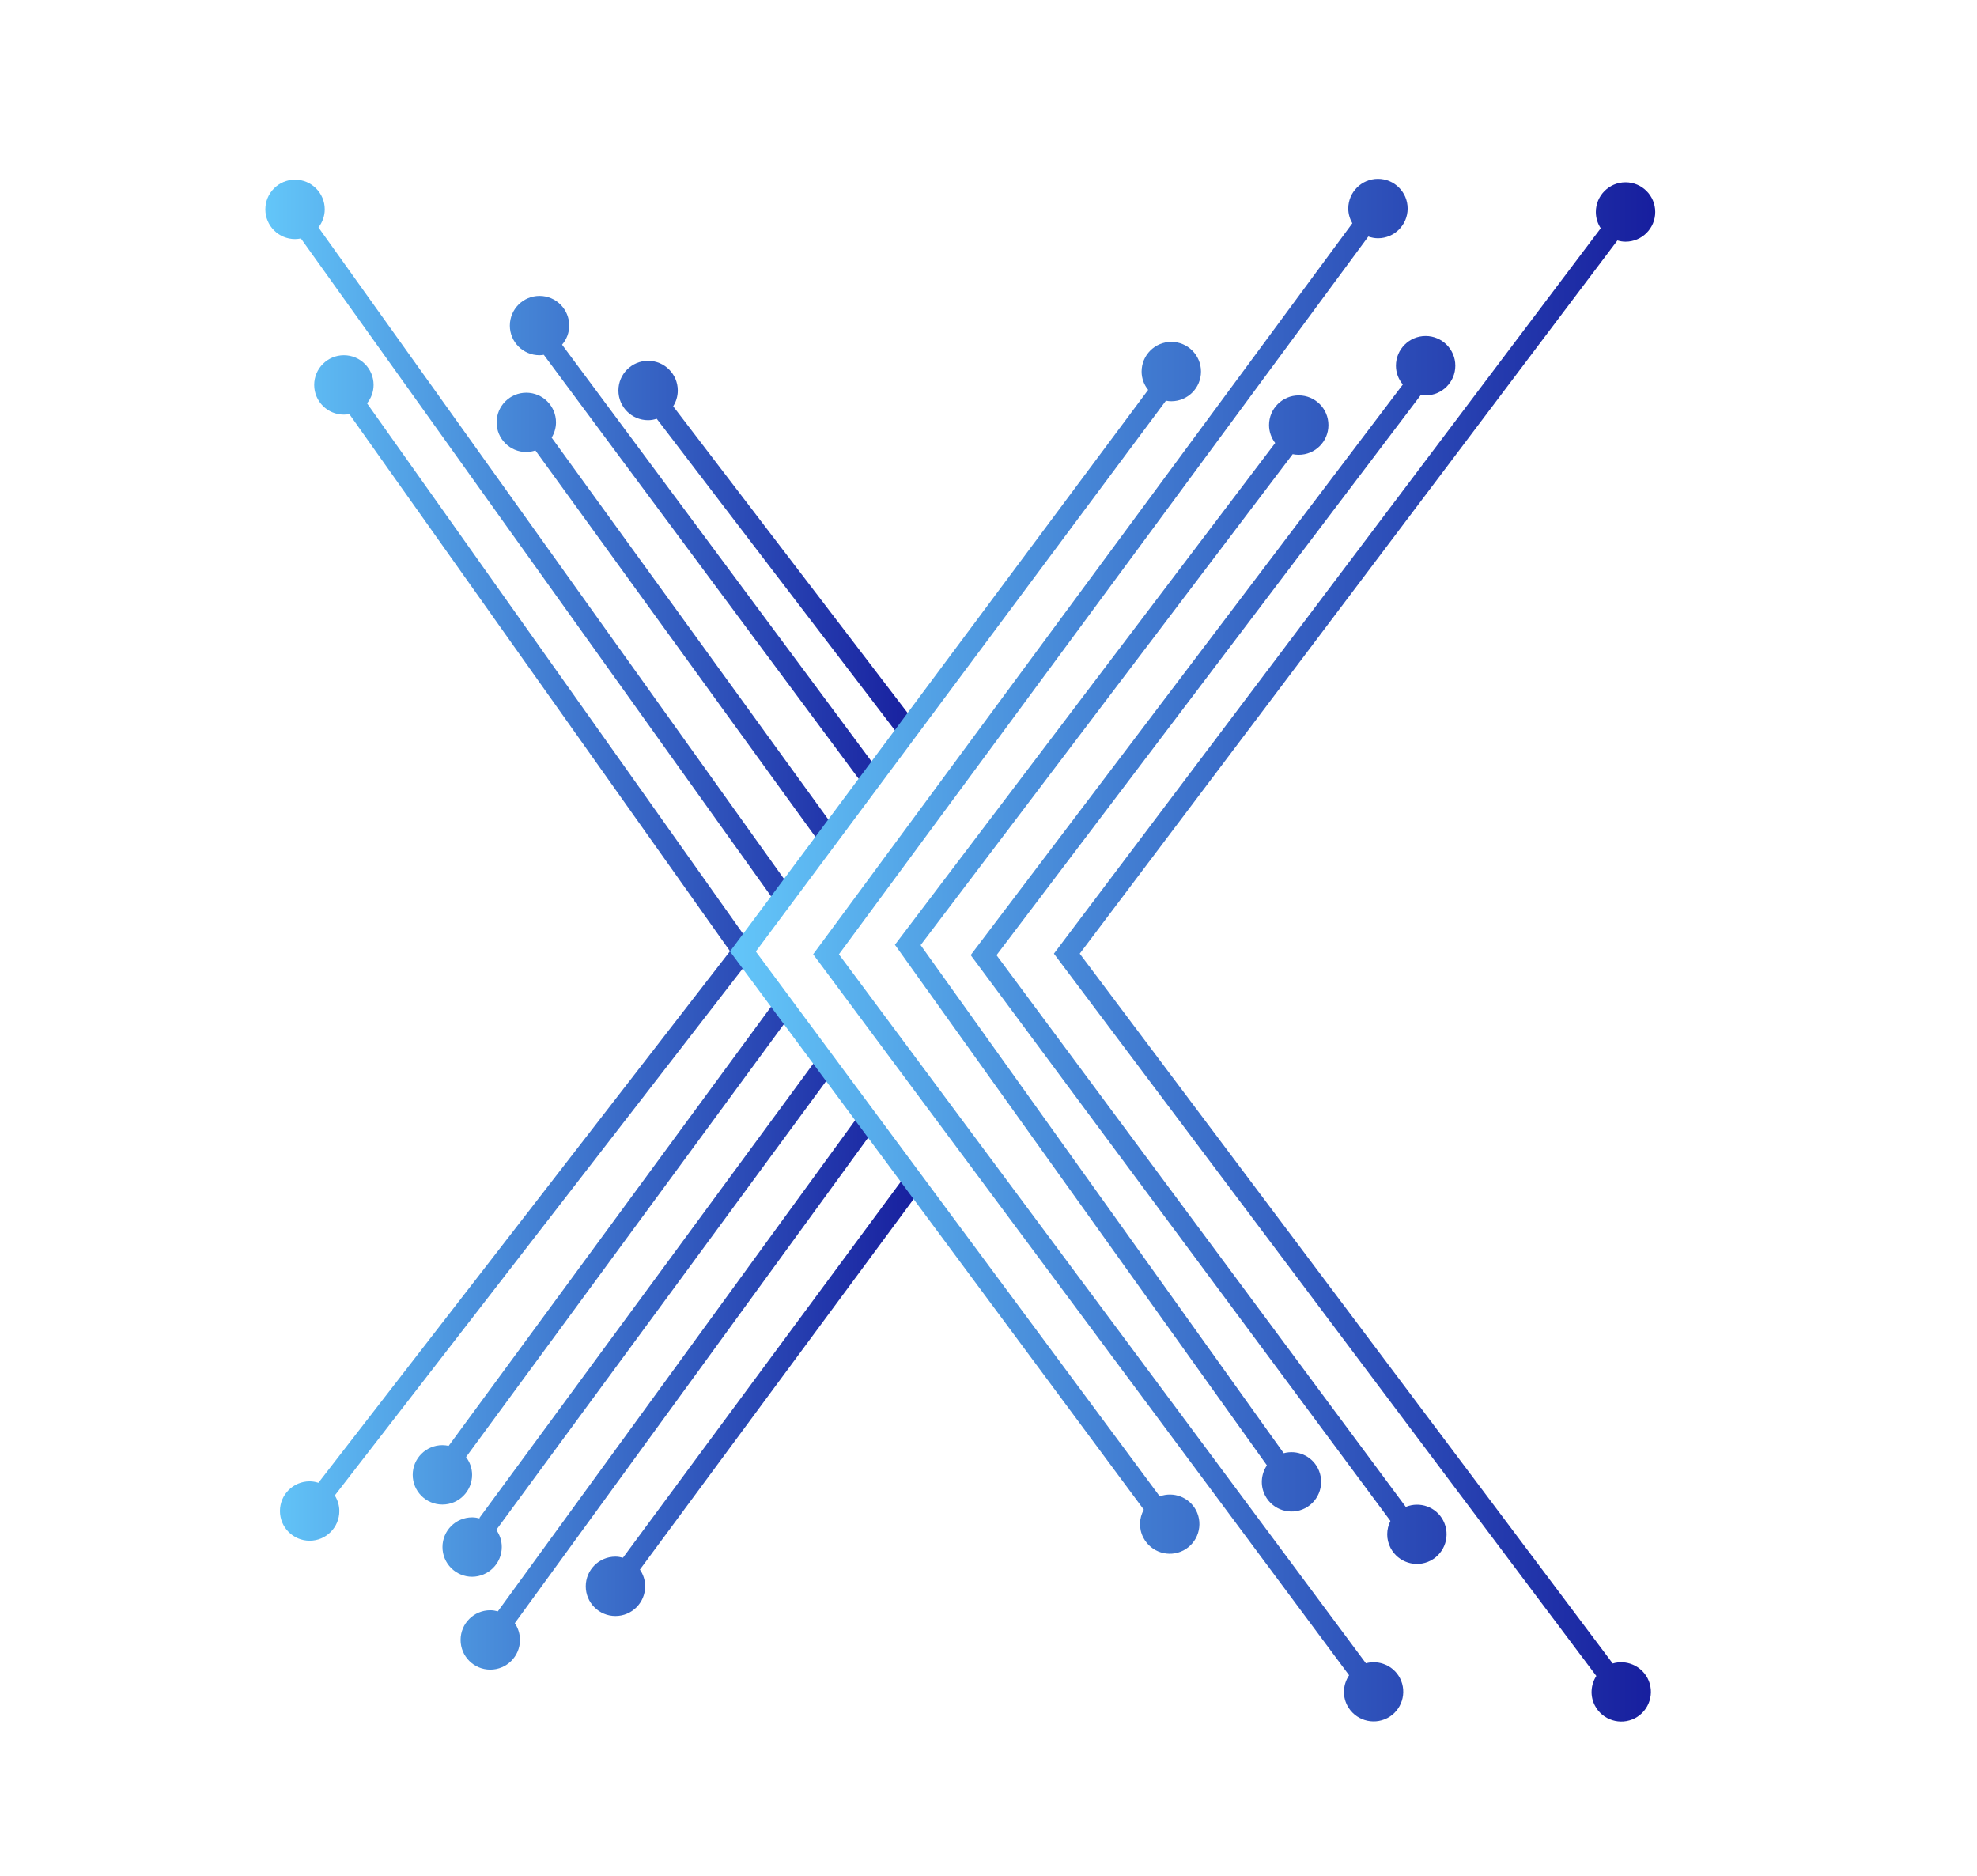
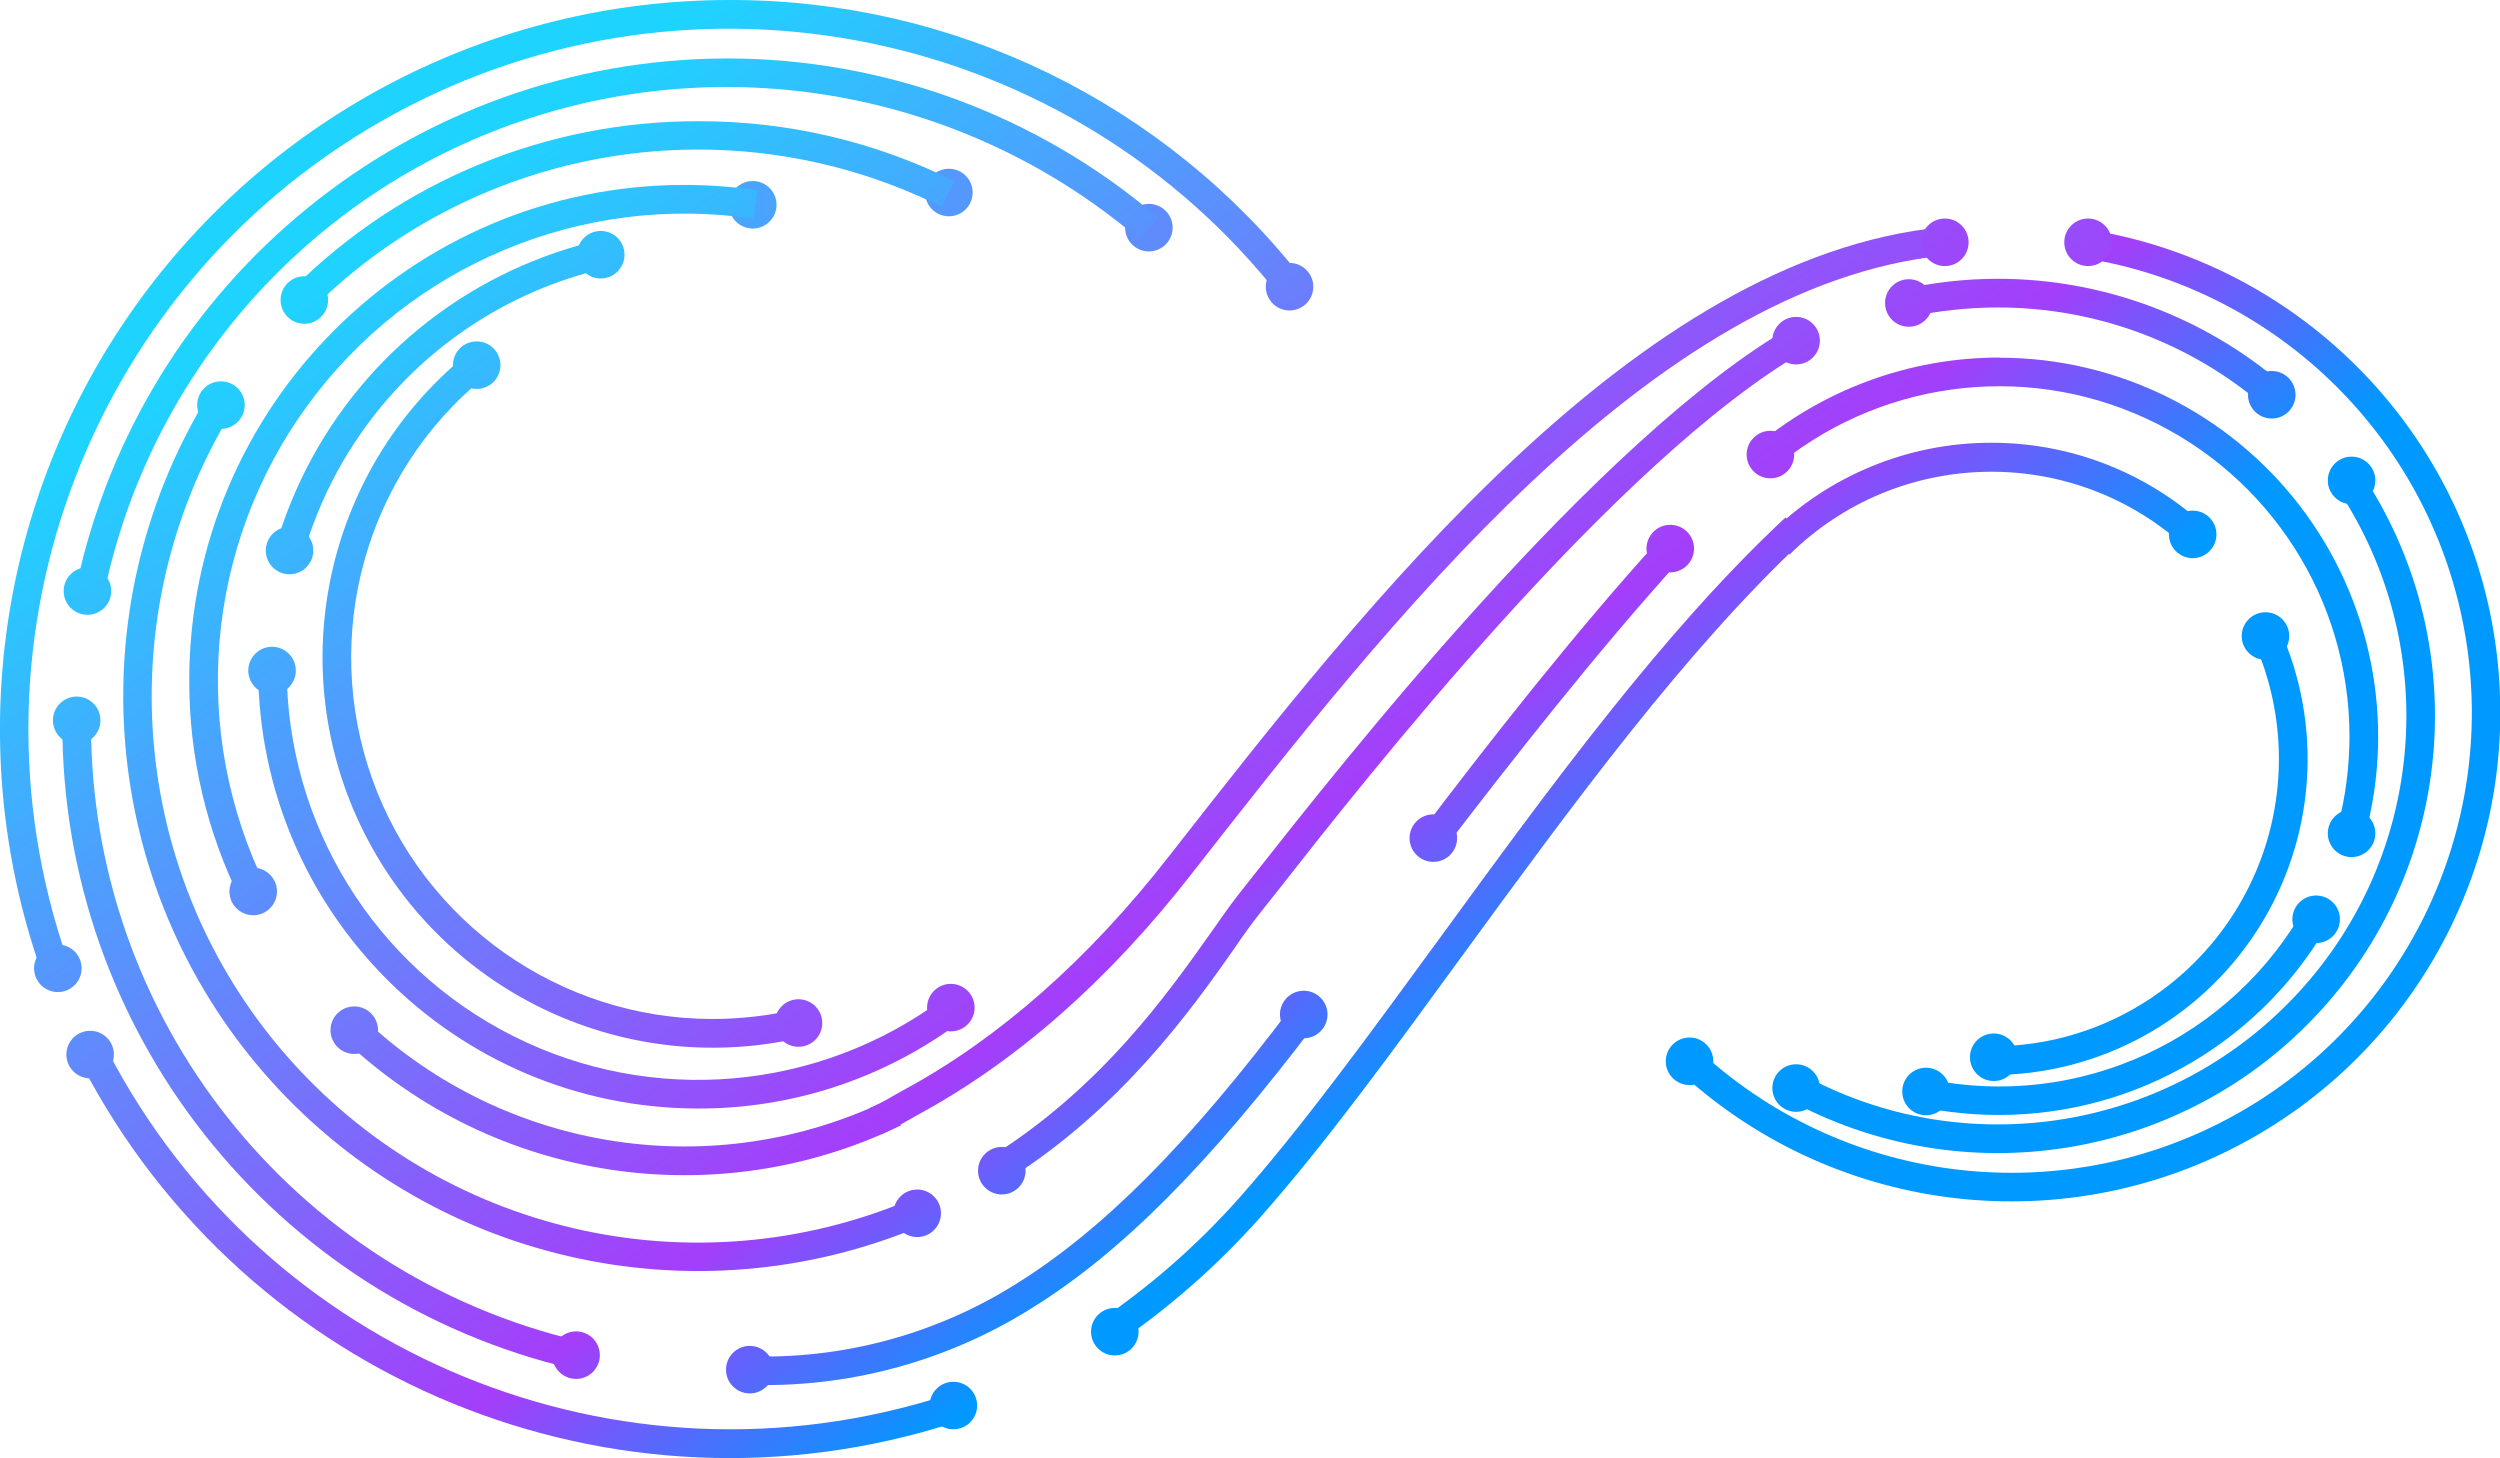
- <svg xmlns="http://www.w3.org/2000/svg" version="1.1" id="图层_1" x="0px" y="0px" viewBox="0 0 286.99 272.19" style="enable-background:new 0 0 286.99 272.19;" xml:space="preserve">
-   <style type="text/css">
- 	.st0{fill:#231815;}
- 	.st1{fill:url(#SVGID_1_);}
- 	.st2{fill:url(#SVGID_2_);}
- 	.st3{display:none;fill:#EFEFEF;stroke:#EFEFEF;stroke-miterlimit:10;}
- 	.st4{fill:url(#SVGID_3_);}
- 	.st5{fill:url(#SVGID_4_);}
- </style>
-   <g>
-     <path class="st0" d="M-713.9,250.73c-1.3-1.55-2.76-2.87-4.36-3.91c-1.58-1.03-3.15-1.87-4.66-2.49c-1.51-0.63-2.91-1.11-4.15-1.44   c-1.24-0.33-2.19-0.57-2.83-0.71c-2.72-0.71-5.42-1.5-8.03-2.33c-2.55-0.81-4.85-1.91-6.84-3.26c-1.96-1.33-3.54-3.01-4.69-5.01   c-1.15-1.98-1.73-4.55-1.73-7.64c0-2.53,0.46-4.88,1.38-6.99c0.91-2.1,2.19-3.91,3.8-5.38c1.61-1.47,3.54-2.63,5.72-3.44   c2.19-0.81,4.55-1.22,7.01-1.22c3.16,0,5.86,0.62,8.03,1.84c2.17,1.23,3.96,2.91,5.33,5.01c1.38,2.12,2.38,4.59,2.98,7.35   c0.61,2.79,0.91,5.76,0.91,8.82v0.5h4.27v-0.5c0-4.97-0.65-9.22-1.94-12.64c-1.29-3.42-2.99-6.23-5.07-8.34   c-2.07-2.11-4.39-3.65-6.88-4.58c-2.48-0.92-4.97-1.39-7.42-1.39c-2.95,0-5.8,0.47-8.49,1.39c-2.7,0.93-5.11,2.32-7.14,4.13   c-2.04,1.82-3.69,4.07-4.91,6.7c-1.22,2.63-1.84,5.65-1.84,8.98v0.34c0.07,3.85,0.9,7.07,2.47,9.57c1.55,2.48,3.47,4.49,5.7,5.98   c2.2,1.47,4.57,2.61,7.04,3.38c2.44,0.76,4.55,1.37,6.29,1.8c1.93,0.5,4.11,1.12,6.46,1.84c2.3,0.71,4.51,1.79,6.56,3.2   c2.04,1.41,3.77,3.28,5.14,5.56c1.36,2.27,2.05,5.24,2.05,8.84c0,2.81-0.57,5.39-1.69,7.67c-1.13,2.29-2.63,4.27-4.46,5.89   c-1.83,1.62-3.96,2.89-6.32,3.77c-2.36,0.88-4.81,1.33-7.28,1.33c-1.5,0-3.31-0.14-5.38-0.43c-2.03-0.28-4.02-0.97-5.92-2.06   c-1.89-1.08-3.61-2.72-5.12-4.86c-1.51-2.14-2.52-5.12-3.02-8.87l-0.06-0.43h-4.24l0.04,0.54c0.29,3.91,1.25,7.19,2.85,9.76   c1.59,2.56,3.55,4.62,5.81,6.14c2.25,1.52,4.76,2.6,7.46,3.23c2.68,0.62,5.26,0.94,7.68,0.94c3.02,0,6.02-0.56,8.89-1.67   c2.88-1.11,5.46-2.7,7.67-4.73c2.22-2.03,4.01-4.48,5.34-7.29c1.33-2.81,2.01-5.96,2.01-9.36c0-2.95-0.41-5.57-1.23-7.79   C-711.53,254.21-712.6,252.29-713.9,250.73z M-692.82,204.27h-4.05v22.87h-12.74v3.83h12.74v54.89h4.05v-54.89h14.81v-3.83h-14.81   V204.27z M-674.15,225.83h-0.5l-0.11,60.02h4.05v-56.19h20.36v-3.97l-0.53,0.03C-652.09,225.79-659.93,225.83-674.15,225.83z    M-596.65,233.63c-2.82-2.53-6.07-4.51-9.67-5.87c-3.59-1.36-7.38-2.05-11.26-2.05c-4.32,0-8.42,0.78-12.2,2.32   c-3.78,1.54-7.09,3.72-9.84,6.48c-2.75,2.76-4.94,6.05-6.52,9.8s-2.38,7.88-2.38,12.28c0,4.33,0.78,8.41,2.32,12.12   c1.54,3.71,3.7,6.97,6.42,9.69c2.72,2.72,5.99,4.9,9.74,6.48c3.75,1.58,7.92,2.38,12.39,2.38c2.92,0,5.84-0.37,8.67-1.1   c2.83-0.74,5.51-1.87,7.97-3.38c2.46-1.5,4.75-3.44,6.81-5.76c2.06-2.32,3.77-5.05,5.09-8.14l0.3-0.7h-4.46l-0.13,0.29   c-2.27,4.82-5.58,8.56-9.84,11.11c-4.26,2.55-9.09,3.85-14.35,3.85c-2.77,0-5.77-0.52-8.9-1.55c-3.13-1.03-6.04-2.65-8.67-4.81   c-2.62-2.16-4.84-4.95-6.58-8.29c-1.67-3.2-2.58-7.06-2.71-11.46H-587l0.14-2.16c-0.22-4.47-1.21-8.58-2.93-12.22   C-591.52,239.3-593.82,236.17-596.65,233.63z M-644.32,253.49c0.26-3.28,1.11-6.36,2.53-9.19c1.49-2.98,3.47-5.61,5.89-7.8   c2.41-2.2,5.26-3.92,8.46-5.13c3.2-1.21,6.67-1.82,10.3-1.82c3.26,0,6.49,0.65,9.57,1.92c3.09,1.28,5.87,3.04,8.25,5.24   c2.38,2.2,4.36,4.81,5.9,7.76c1.44,2.78,2.28,5.81,2.48,9.02H-644.32z M-564.43,228.27c-3.78,1.69-7.06,3.98-9.74,6.81   c-2.68,2.83-4.77,6.12-6.2,9.8c-1.43,3.67-2.16,7.58-2.16,11.62c0,3.97,0.71,7.84,2.1,11.5c1.4,3.67,3.45,6.97,6.09,9.8   c2.65,2.83,5.93,5.14,9.74,6.87c3.82,1.73,8.18,2.6,12.95,2.6c6.23,0,11.74-1.44,16.38-4.27c4.21-2.57,7.61-6.09,10.13-10.46v13.31   h4.05v-60.13h-30.56C-556.34,225.72-560.64,226.58-564.43,228.27z M-526.74,266.87c-1.28,3.26-3.11,6.16-5.45,8.6   s-5.16,4.41-8.39,5.82c-3.22,1.42-6.84,2.14-10.74,2.14c-4.55,0-8.58-0.81-11.98-2.4c-3.41-1.59-6.26-3.7-8.49-6.25   c-2.24-2.55-3.92-5.47-5.02-8.66c-1.1-3.2-1.66-6.44-1.66-9.64c0-3.98,0.7-7.67,2.08-10.97c1.38-3.3,3.32-6.15,5.77-8.49   c2.45-2.34,5.32-4.19,8.55-5.51c3.23-1.31,6.74-1.98,10.43-1.98h26.51C-524.93,251.08-525.47,263.64-526.74,266.87z    M-432.92,231.64c-1.86-1.85-4.15-3.32-6.81-4.36c-2.66-1.04-5.8-1.56-9.33-1.56c-3.32,0-6.51,0.64-9.5,1.89   c-3,1.26-5.57,3.06-7.63,5.34c-1.26,1.34-2.21,2.64-2.81,3.88c-0.36,0.75-0.67,1.43-0.93,2.03c-0.34-0.96-0.78-1.87-1.3-2.72   c-0.7-1.14-1.46-2.2-2.28-3.17c-2.07-2.37-4.63-4.19-7.59-5.42c-2.95-1.22-6.24-1.83-9.77-1.83h-22.93v60.13h4.05v-56.3h18.56   c3.18,0,6.14,0.59,8.78,1.75c2.63,1.16,4.78,2.81,6.39,4.9c1.41,1.9,2.44,4.08,3.08,6.47c0.64,2.42,0.96,5.89,0.96,10.33v32.84   h4.05v-32.84c0-2.24,0.05-4.19,0.16-5.79c0.11-1.6,0.32-3.05,0.64-4.32c0.32-1.26,0.76-2.44,1.32-3.48   c0.56-1.05,1.32-2.2,2.24-3.41c1.75-2.24,4-3.89,6.7-4.9c2.73-1.03,5.36-1.55,7.83-1.55c5.71,0,10.13,1.6,13.15,4.75   c2.1,2.1,3.6,4.78,4.44,7.94c0.86,3.21,1.29,6.83,1.29,10.76v32.84h4.05v-32.84c0-4.45-0.52-8.56-1.54-12.22   C-428.71,237.09-430.48,234.01-432.92,231.64z M-388.02,244.4l26.79-40.14h-5.01l-24.23,36.19l-24.02-36.19h-5.12l26.8,40.14   l-27.78,41.45h4.8l25.33-37.72l25.28,37.5l0.15,0.22h5.02L-388.02,244.4z" />
-     <linearGradient id="SVGID_1_" gradientUnits="userSpaceOnUse" x1="-655.488" y1="96.827" x2="-560.191" y2="96.827">
-       <stop offset="1.331947e-07" style="stop-color:#63C6F9" />
-       <stop offset="1" style="stop-color:#171E9E" />
+ <svg xmlns="http://www.w3.org/2000/svg" xmlns:xlink="http://www.w3.org/1999/xlink" id="streampark" viewBox="0 0 167.25 97.54">
+   <defs>
+     <style>.cls-1{fill:url(#linear-gradient);}.cls-2{fill:url(#linear-gradient-2);}.cls-3{fill:url(#linear-gradient-3);}.cls-4{fill:url(#streampark_2);}.cls-5{fill:url(#streampark_2-2);}.cls-6{fill:url(#streampark_2-3);}.cls-7{fill:url(#streampark_2-4);}.cls-8{fill:url(#streampark_2-5);}.cls-9{fill:url(#streampark_2-6);}.cls-10{fill:url(#streampark_2-7);}.cls-11{fill:url(#streampark_2-8);}.cls-12{fill:url(#streampark_2-9);}.cls-13{fill:url(#streampark_2-10);}.cls-14{fill:url(#streampark_2-11);}.cls-15{fill:url(#streampark_2-12);}.cls-16{fill:url(#streampark_2-13);}.cls-17{fill:url(#streampark_2-14);}.cls-18{fill:url(#streampark_2-15);}.cls-19{fill:url(#streampark_2-16);}.cls-20{fill:url(#streampark_2-17);}.cls-21{fill:url(#streampark_2-18);}.cls-22{fill:url(#streampark_2-19);}.cls-23{fill:url(#streampark_2-20);}.cls-24{fill:url(#streampark_2-21);}.cls-25{fill:url(#streampark_2-22);}.cls-26{fill:url(#streampark_2-23);}.cls-27{fill:url(#streampark_2-24);}.cls-28{fill:url(#streampark_2-25);}.cls-29{fill:url(#streampark_2-26);}.cls-30{fill:url(#streampark_2-27);}.cls-31{fill:url(#streampark_2-28);}.cls-32{fill:url(#streampark_2-29);}.cls-33{fill:url(#streampark_2-30);}.cls-34{fill:url(#streampark_2-31);}.cls-35{fill:url(#streampark_2-32);}.cls-36{fill:url(#streampark_2-33);}.cls-37{fill:url(#streampark_2-34);}.cls-38{fill:url(#streampark_2-35);}.cls-39{fill:url(#streampark_2-36);}.cls-40{fill:url(#streampark_2-37);}.cls-41{fill:url(#streampark_2-38);}.cls-42{fill:url(#streampark_2-39);}.cls-43{fill:url(#streampark_2-40);}.cls-44{fill:url(#streampark_2-41);}.cls-45{fill:url(#streampark_2-42);}.cls-46{fill:url(#streampark_2-43);}.cls-47{fill:url(#streampark_2-44);}.cls-48{fill:url(#streampark_2-45);}.cls-49{fill:url(#streampark_2-46);}.cls-50{fill:url(#streampark_2-47);}.cls-51{fill:url(#streampark_2-48);}.cls-52{fill:url(#streampark_2-49);}.cls-53{fill:url(#streampark_2-50);}.cls-54{fill:url(#streampark_2-51);}.cls-55{fill:url(#streampark_2-52);}.cls-56{fill:url(#streampark_2-53);}.cls-57{fill:url(#streampark_2-54);}.cls-58{fill:url(#streampark_2-55);}.cls-59{fill:url(#streampark_2-56);}.cls-60{fill:url(#streampark_2-57);}.cls-61{fill:url(#streampark_2-58);}.cls-62{fill:url(#streampark_2-59);}.cls-63{fill:url(#streampark_2-60);}.cls-64{fill:url(#streampark_2-61);}.cls-65{fill:url(#streampark_2-62);}</style>
+     <linearGradient id="linear-gradient" x1="-1.31" y1="83.85" x2="162.45" y2="83.85" gradientTransform="matrix(1, 0, 0, -1, 0, 97.54)" gradientUnits="userSpaceOnUse">
+       <stop offset="0" stop-color="#1fd3ff" />
+       <stop offset="1" stop-color="#a43efa" />
    </linearGradient>
-     <path class="st1" d="M-584.3,100.76l-56.43-79.6c0.59-0.74,0.95-1.65,0.95-2.67c0-2.38-1.93-4.31-4.31-4.31s-4.31,1.93-4.31,4.31   s1.93,4.31,4.31,4.31c0.27,0,0.53-0.03,0.79-0.08l55.26,77.96l-59.75,77.16c-0.41-0.13-0.83-0.21-1.27-0.21   c-2.38,0-4.31,1.93-4.31,4.31s1.93,4.31,4.31,4.31s4.31-1.93,4.31-4.31c0-0.83-0.25-1.6-0.66-2.26L-584.3,100.76z M-566.79,126.1   l-2.43-1.77l-52.52,72.17c-0.35-0.09-0.71-0.16-1.1-0.16c-2.38,0-4.31,1.93-4.31,4.31s1.93,4.31,4.31,4.31s4.31-1.93,4.31-4.31   c0-0.9-0.28-1.74-0.75-2.43L-566.79,126.1z M-560.19,135.02l-2.41-1.78l-40.98,55.48c-0.35-0.09-0.71-0.16-1.09-0.16   c-2.38,0-4.31,1.93-4.31,4.31c0,2.38,1.93,4.31,4.31,4.31c2.38,0,4.31-1.93,4.31-4.31c0-0.9-0.28-1.74-0.76-2.43L-560.19,135.02z    M-599.93,23.6c0.44,0,0.85-0.08,1.25-0.21l35.25,46.1l2.38-1.82l-35.25-46.09c0.42-0.66,0.67-1.44,0.67-2.29   c0-2.38-1.93-4.31-4.31-4.31s-4.31,1.93-4.31,4.31S-602.31,23.6-599.93,23.6z M-615.7,14.18c0.21,0,0.42-0.03,0.63-0.06   l46.37,62.43l2.41-1.79l-46.13-62.11c0.64-0.75,1.04-1.71,1.04-2.77c0-2.38-1.93-4.31-4.31-4.31s-4.31,1.93-4.31,4.31   S-618.08,14.18-615.7,14.18z M-617.62,28.23c0.46,0,0.9-0.09,1.32-0.23l40.98,56.55l2.43-1.76l-41.06-56.66   c0.39-0.65,0.63-1.4,0.63-2.21c0-2.38-1.93-4.31-4.31-4.31s-4.31,1.93-4.31,4.31C-621.92,26.3-619.99,28.23-617.62,28.23z    M-650.33-2.78l68.89,96.38l2.44-1.74l-68.78-96.24c0.56-0.73,0.91-1.63,0.91-2.62c0-2.38-1.93-4.31-4.31-4.31   s-4.31,1.93-4.31,4.31c0,2.38,1.93,4.31,4.31,4.31C-650.89-2.69-650.61-2.72-650.33-2.78z M-625.48,176.69   c0-0.97-0.33-1.86-0.88-2.58l47.34-64.49l-2.42-1.78l-47.45,64.63c-0.29-0.06-0.6-0.1-0.91-0.1c-2.38,0-4.31,1.93-4.31,4.31   s1.93,4.31,4.31,4.31S-625.48,179.07-625.48,176.69z M-621.18,187.15c0-0.93-0.3-1.78-0.8-2.48l49.09-66.78l-2.42-1.78   l-49.13,66.84l0.1,0.07c-0.37-0.1-0.75-0.17-1.14-0.17c-2.38,0-4.31,1.93-4.31,4.31s1.93,4.31,4.31,4.31   C-623.11,191.46-621.18,189.53-621.18,187.15z" />
-     <linearGradient id="SVGID_2_" gradientUnits="userSpaceOnUse" x1="-588.038" y1="100.543" x2="-453.742" y2="100.543">
-       <stop offset="1.331947e-07" style="stop-color:#63C6F9" />
-       <stop offset="1" style="stop-color:#171E9E" />
+     <linearGradient id="linear-gradient-2" x1="-1.31" y1="82.32" x2="162.45" y2="82.32" xlink:href="#linear-gradient" />
+     <linearGradient id="linear-gradient-3" x1="-1.31" y1="84.67" x2="162.45" y2="84.67" xlink:href="#linear-gradient" />
+     <linearGradient id="streampark_2" x1="57.15" y1="104.46" x2="107.62" y2="33.43" gradientTransform="matrix(1, 0, 0, -1, 0, 97.54)" gradientUnits="userSpaceOnUse">
+       <stop offset="0" stop-color="#1fd3ff" />
+       <stop offset="0.78" stop-color="#a43efa" />
+       <stop offset="1" stop-color="#09f" />
    </linearGradient>
-     <path class="st2" d="M-525.67,179.8l-58.63-79.08l59.53-79.95c0.26,0.05,0.52,0.08,0.78,0.08c2.38,0,4.31-1.93,4.31-4.31   s-1.93-4.31-4.31-4.31s-4.31,1.93-4.31,4.31c0,1.01,0.36,1.93,0.95,2.66l-60.7,81.51l60.07,81.02c-0.68,1.22-0.76,2.75-0.06,4.08   c1.1,2.11,3.7,2.93,5.81,1.84c2.11-1.1,2.93-3.7,1.84-5.81C-521.39,179.91-523.67,179.08-525.67,179.8z M-495.74,204.03   l-76.5-102.9l76.85-104.19c0.44,0.15,0.91,0.25,1.4,0.25c2.38,0,4.31-1.93,4.31-4.31s-1.93-4.31-4.31-4.31   c-2.38,0-4.31,1.93-4.31,4.31c0,0.78,0.23,1.51,0.59,2.14l-77.61,105.21l-0.66,0.89l77.8,104.65c-0.85,1.27-1.02,2.93-0.27,4.38   c1.1,2.11,3.7,2.93,5.81,1.84s2.93-3.7,1.84-5.81C-491.74,204.37-493.82,203.52-495.74,204.03z M-510.37,179.68   c1.1,2.11,3.7,2.93,5.81,1.84c2.11-1.1,2.93-3.7,1.84-5.81c-0.95-1.83-3.03-2.69-4.95-2.17l-52.71-73.75l54.01-71.26   c0.28,0.06,0.58,0.09,0.88,0.09c2.38,0,4.31-1.93,4.31-4.31c0-2.38-1.93-4.31-4.31-4.31s-4.31,1.93-4.31,4.31   c0,0.98,0.34,1.87,0.89,2.6l-55.2,72.83l54,75.56C-510.95,176.56-511.12,178.23-510.37,179.68z M-489.95,181.33l-59.4-80.08   l61.6-81.32c0.23,0.04,0.45,0.07,0.69,0.07c2.38,0,4.31-1.93,4.31-4.31c0-2.38-1.93-4.31-4.31-4.31s-4.31,1.93-4.31,4.31   c0,1.04,0.38,1.98,1,2.73l-62.05,81.92l-0.68,0.9l60.93,82.13c-0.6,1.19-0.65,2.64,0.02,3.92c1.1,2.11,3.7,2.93,5.81,1.84   c2.11-1.1,2.93-3.7,1.84-5.81C-485.54,181.33-487.91,180.51-489.95,181.33z M-459.91,204.06l-77.37-103.03l78.05-103.52   c0.38,0.11,0.77,0.18,1.18,0.18c2.38,0,4.31-1.93,4.31-4.31s-1.93-4.31-4.31-4.31c-2.38,0-4.31,1.93-4.31,4.31   c0,0.87,0.26,1.68,0.71,2.36l-79.38,105.29l78.74,104.84c-0.8,1.25-0.95,2.88-0.21,4.3c1.1,2.11,3.7,2.93,5.81,1.84   c2.11-1.1,2.93-3.7,1.84-5.81C-455.83,204.34-457.97,203.49-459.91,204.06z" />
-   </g>
-   <g>
-     <path class="st3" d="M297.48,145.34c-1.71-2.05-3.65-3.79-5.75-5.16c-2.09-1.36-4.15-2.46-6.14-3.29c-2-0.83-3.84-1.46-5.47-1.9   c-1.64-0.43-2.9-0.75-3.74-0.93c-3.59-0.94-7.16-1.98-10.61-3.08c-3.37-1.07-6.41-2.52-9.03-4.3c-2.58-1.75-4.67-3.98-6.2-6.61   c-1.51-2.61-2.28-6.01-2.28-10.09c0-3.34,0.61-6.45,1.82-9.23c1.2-2.78,2.89-5.17,5.01-7.11c2.13-1.94,4.67-3.47,7.55-4.54   c2.89-1.07,6-1.61,9.26-1.61c4.17,0,7.74,0.82,10.6,2.43c2.87,1.62,5.23,3.85,7.03,6.61c1.82,2.79,3.14,6.06,3.93,9.7   c0.8,3.69,1.21,7.6,1.21,11.65v0.66h5.63v-0.66c0-6.56-0.86-12.18-2.56-16.69c-1.7-4.52-3.95-8.23-6.69-11.01   c-2.74-2.78-5.79-4.82-9.08-6.05c-3.27-1.22-6.57-1.84-9.79-1.84c-3.89,0-7.66,0.62-11.21,1.83c-3.57,1.22-6.74,3.06-9.43,5.45   c-2.69,2.4-4.87,5.37-6.48,8.84c-1.62,3.47-2.43,7.46-2.43,11.85v0.44c0.1,5.08,1.19,9.33,3.26,12.63   c2.05,3.27,4.58,5.93,7.52,7.89c2.91,1.94,6.04,3.44,9.3,4.47c3.22,1.01,6.01,1.81,8.3,2.38c2.55,0.66,5.42,1.48,8.52,2.43   c3.04,0.94,5.95,2.36,8.66,4.23c2.69,1.86,4.97,4.33,6.78,7.34c1.8,3,2.71,6.92,2.71,11.66c0,3.71-0.75,7.12-2.23,10.13   c-1.49,3.02-3.47,5.64-5.88,7.77c-2.42,2.14-5.23,3.82-8.35,4.98c-3.12,1.17-6.36,1.76-9.62,1.76c-1.98,0-4.37-0.19-7.1-0.57   c-2.68-0.37-5.31-1.28-7.81-2.72c-2.49-1.43-4.77-3.59-6.76-6.42c-1.99-2.82-3.33-6.76-3.98-11.71l-0.08-0.57h-5.6l0.05,0.71   c0.39,5.16,1.65,9.5,3.76,12.88c2.1,3.37,4.68,6.1,7.67,8.1c2.98,2,6.29,3.44,9.85,4.26c3.54,0.82,6.95,1.24,10.14,1.24   c3.99,0,7.94-0.74,11.74-2.2c3.8-1.46,7.21-3.56,10.13-6.24c2.92-2.68,5.3-5.92,7.05-9.62c1.76-3.71,2.65-7.87,2.65-12.36   c0-3.89-0.55-7.35-1.62-10.29C300.62,149.93,299.2,147.4,297.48,145.34z M325.31,84.01h-5.34v30.19h-16.82v5.06h16.82v72.45h5.34   v-72.45h19.55v-5.06h-19.55V84.01z M349.95,112.47h-0.66l-0.15,79.23h5.35v-74.17h26.88v-5.24l-0.7,0.04   C379.07,112.42,368.73,112.47,349.95,112.47z M452.25,122.78c-3.72-3.34-8.02-5.95-12.76-7.75c-4.75-1.79-9.75-2.7-14.87-2.7   c-5.7,0-11.12,1.03-16.11,3.07c-4.98,2.04-9.35,4.91-12.99,8.55c-3.63,3.64-6.53,7.99-8.61,12.93c-2.08,4.94-3.14,10.4-3.14,16.21   c0,5.72,1.03,11.1,3.07,15.99c2.04,4.9,4.89,9.2,8.48,12.79c3.59,3.59,7.91,6.47,12.85,8.55c4.95,2.09,10.45,3.14,16.35,3.14   c3.86,0,7.71-0.49,11.44-1.46c3.73-0.97,7.27-2.47,10.52-4.46c3.25-1.99,6.27-4.54,8.98-7.6c2.72-3.06,4.98-6.67,6.72-10.74   l0.39-0.92h-5.88l-0.18,0.38c-3,6.37-7.37,11.3-12.99,14.67c-5.63,3.37-12,5.08-18.95,5.08c-3.66,0-7.61-0.69-11.74-2.05   c-4.13-1.36-7.98-3.49-11.45-6.35c-3.46-2.85-6.39-6.53-8.69-10.94c-2.21-4.23-3.41-9.32-3.58-15.13h75.84l0.19-2.85   c-0.29-5.9-1.59-11.33-3.86-16.13C459.03,130.25,455.98,126.12,452.25,122.78z M389.32,148.98c0.35-4.32,1.47-8.4,3.34-12.12   c1.97-3.94,4.59-7.4,7.78-10.3c3.19-2.9,6.94-5.18,11.17-6.77c4.23-1.59,8.8-2.4,13.6-2.4c4.31,0,8.56,0.85,12.64,2.54   c4.08,1.68,7.75,4.01,10.9,6.92c3.14,2.9,5.76,6.35,7.78,10.24c1.91,3.67,3.01,7.67,3.27,11.9H389.32z M494.79,115.69   c-4.99,2.23-9.32,5.25-12.86,8.99c-3.54,3.73-6.29,8.08-8.19,12.94c-1.89,4.84-2.85,10-2.85,15.33c0,5.24,0.93,10.34,2.77,15.18   c1.84,4.85,4.55,9.2,8.04,12.94c3.49,3.74,7.82,6.79,12.86,9.06c5.05,2.28,10.8,3.44,17.09,3.44c8.23,0,15.5-1.89,21.62-5.63   c5.56-3.4,10.05-8.03,13.37-13.81v17.57h5.34v-79.38h-40.33C505.46,112.33,499.79,113.46,494.79,115.69z M544.54,166.65   c-1.68,4.31-4.1,8.13-7.19,11.36c-3.09,3.23-6.81,5.81-11.07,7.69c-4.25,1.87-9.02,2.82-14.18,2.82c-6.01,0-11.33-1.07-15.82-3.17   c-4.49-2.11-8.27-4.88-11.21-8.24c-2.95-3.37-5.18-7.22-6.63-11.42c-1.45-4.22-2.19-8.5-2.19-12.72c0-5.25,0.93-10.12,2.75-14.48   c1.83-4.35,4.39-8.12,7.61-11.21c3.23-3.09,7.03-5.54,11.29-7.27c4.26-1.73,8.89-2.61,13.77-2.61h35   C546.92,145.8,546.21,162.38,544.54,166.65z M668.38,120.14c-2.45-2.45-5.48-4.38-9-5.75c-3.51-1.37-7.65-2.06-12.31-2.06   c-4.38,0-8.6,0.84-12.55,2.5c-3.96,1.66-7.35,4.04-10.07,7.06c-1.67,1.77-2.92,3.49-3.71,5.12c-0.48,0.99-0.89,1.88-1.22,2.68   c-0.45-1.27-1.03-2.47-1.72-3.6c-0.92-1.5-1.93-2.91-3.01-4.19c-2.74-3.13-6.11-5.53-10.02-7.15c-3.9-1.61-8.24-2.42-12.9-2.42   H561.6v79.38h5.35v-74.32h24.49c4.2,0,8.1,0.78,11.59,2.32c3.47,1.53,6.31,3.71,8.43,6.47c1.86,2.51,3.22,5.38,4.06,8.54   c0.84,3.19,1.27,7.77,1.27,13.63v43.35h5.35v-43.35c0-2.96,0.07-5.53,0.21-7.65c0.14-2.11,0.42-4.03,0.84-5.71   c0.42-1.67,1-3.21,1.74-4.59c0.74-1.39,1.74-2.91,2.96-4.5c2.31-2.95,5.28-5.13,8.84-6.47c3.6-1.35,7.08-2.04,10.33-2.04   c7.54,0,13.38,2.11,17.36,6.28c2.78,2.78,4.75,6.3,5.87,10.48c1.13,4.24,1.7,9.02,1.7,14.21v43.35h5.35v-43.35   c0-5.88-0.69-11.3-2.04-16.13C673.93,127.33,671.6,123.27,668.38,120.14z M727.64,136.99l35.37-52.98h-6.62l-31.99,47.77   l-31.7-47.77h-6.76l35.37,52.98l-36.67,54.71h6.33l33.43-49.79l33.38,49.5l0.2,0.29h6.62L727.64,136.99z" />
-     <linearGradient id="SVGID_3_" gradientUnits="userSpaceOnUse" x1="38.529" y1="134.213" x2="133.825" y2="134.213">
-       <stop offset="1.331947e-07" style="stop-color:#63C6F9" />
-       <stop offset="1" style="stop-color:#171E9E" />
-     </linearGradient>
-     <path class="st4" d="M109.71,138.14l-56.43-79.6c0.59-0.74,0.95-1.65,0.95-2.67c0-2.38-1.93-4.31-4.31-4.31s-4.31,1.93-4.31,4.31   s1.93,4.31,4.31,4.31c0.27,0,0.53-0.03,0.79-0.08l55.26,77.96l-59.75,77.16c-0.41-0.13-0.83-0.21-1.27-0.21   c-2.38,0-4.31,1.93-4.31,4.31s1.93,4.31,4.31,4.31s4.31-1.93,4.31-4.31c0-0.83-0.25-1.6-0.66-2.26L109.71,138.14z M127.22,163.48   l-2.43-1.77l-52.52,72.17c-0.35-0.09-0.71-0.16-1.1-0.16c-2.38,0-4.31,1.93-4.31,4.31s1.93,4.31,4.31,4.31s4.31-1.93,4.31-4.31   c0-0.9-0.28-1.74-0.75-2.43L127.22,163.48z M133.83,172.41l-2.41-1.78L90.43,226.1c-0.35-0.09-0.71-0.16-1.09-0.16   c-2.38,0-4.31,1.93-4.31,4.31c0,2.38,1.93,4.31,4.31,4.31c2.38,0,4.31-1.93,4.31-4.31c0-0.9-0.28-1.74-0.76-2.43L133.83,172.41z    M94.08,60.99c0.44,0,0.85-0.08,1.25-0.21l35.25,46.1l2.38-1.82L97.72,58.97c0.42-0.66,0.67-1.44,0.67-2.29   c0-2.38-1.93-4.31-4.31-4.31s-4.31,1.93-4.31,4.31S91.7,60.99,94.08,60.99z M78.31,51.56c0.21,0,0.42-0.03,0.63-0.06l46.37,62.43   l2.41-1.79L81.59,50.03c0.64-0.75,1.04-1.71,1.04-2.77c0-2.38-1.93-4.31-4.31-4.31s-4.31,1.93-4.31,4.31S75.94,51.56,78.31,51.56z    M76.4,65.61c0.46,0,0.9-0.09,1.32-0.23l40.98,56.55l2.43-1.76L80.08,63.52c0.39-0.65,0.63-1.4,0.63-2.21   c0-2.38-1.93-4.31-4.31-4.31s-4.31,1.93-4.31,4.31C72.09,63.68,74.02,65.61,76.4,65.61z M43.68,34.61l68.89,96.38l2.44-1.74   L46.23,33.01c0.56-0.73,0.91-1.63,0.91-2.62c0-2.38-1.93-4.31-4.31-4.31s-4.31,1.93-4.31,4.31c0,2.38,1.93,4.31,4.31,4.31   C43.13,34.7,43.41,34.66,43.68,34.61z M68.53,214.07c0-0.97-0.33-1.86-0.88-2.58L115,147.01l-2.42-1.78l-47.45,64.63   c-0.29-0.06-0.6-0.1-0.91-0.1c-2.38,0-4.31,1.93-4.31,4.31s1.93,4.31,4.31,4.31C66.6,218.38,68.53,216.45,68.53,214.07z    M72.84,224.54c0-0.93-0.3-1.78-0.8-2.48l49.09-66.78l-2.42-1.78l-49.13,66.84l0.1,0.07c-0.37-0.1-0.75-0.17-1.14-0.17   c-2.38,0-4.31,1.93-4.31,4.31s1.93,4.31,4.31,4.31C70.91,228.84,72.84,226.92,72.84,224.54z" />
-     <linearGradient id="SVGID_4_" gradientUnits="userSpaceOnUse" x1="105.979" y1="137.929" x2="240.274" y2="137.929">
-       <stop offset="1.331947e-07" style="stop-color:#63C6F9" />
-       <stop offset="1" style="stop-color:#171E9E" />
-     </linearGradient>
-     <path class="st5" d="M168.35,217.19l-58.63-79.08l59.53-79.95c0.26,0.05,0.52,0.08,0.78,0.08c2.38,0,4.31-1.93,4.31-4.31   s-1.93-4.31-4.31-4.31s-4.31,1.93-4.31,4.31c0,1.01,0.36,1.93,0.95,2.66l-60.7,81.51l60.07,81.02c-0.68,1.22-0.76,2.75-0.06,4.08   c1.1,2.11,3.7,2.93,5.81,1.84c2.11-1.1,2.93-3.7,1.84-5.81C172.62,217.3,170.35,216.46,168.35,217.19z M198.28,241.42l-76.5-102.9   l76.85-104.19c0.44,0.15,0.91,0.25,1.4,0.25c2.38,0,4.31-1.93,4.31-4.31s-1.93-4.31-4.31-4.31c-2.38,0-4.31,1.93-4.31,4.31   c0,0.78,0.23,1.51,0.59,2.14l-77.61,105.21l-0.66,0.89l77.8,104.65c-0.85,1.27-1.02,2.93-0.27,4.38c1.1,2.11,3.7,2.93,5.81,1.84   s2.93-3.7,1.84-5.81C202.27,241.76,200.19,240.9,198.28,241.42z M183.65,217.07c1.1,2.11,3.7,2.93,5.81,1.84   c2.11-1.1,2.93-3.7,1.84-5.81c-0.95-1.83-3.03-2.69-4.95-2.17l-52.71-73.75l54.01-71.26c0.28,0.06,0.58,0.09,0.88,0.09   c2.38,0,4.31-1.93,4.31-4.31c0-2.38-1.93-4.31-4.31-4.31s-4.31,1.93-4.31,4.31c0,0.98,0.34,1.87,0.89,2.6l-55.2,72.83l54,75.56   C183.06,213.95,182.9,215.62,183.65,217.07z M204.07,218.72l-59.41-80.08l61.6-81.32c0.23,0.04,0.45,0.07,0.69,0.07   c2.38,0,4.31-1.93,4.31-4.31c0-2.38-1.93-4.31-4.31-4.31s-4.31,1.93-4.31,4.31c0,1.04,0.38,1.98,1,2.73l-62.05,81.92l-0.68,0.9   l60.93,82.13c-0.6,1.19-0.65,2.64,0.02,3.92c1.1,2.11,3.7,2.93,5.81,1.84c2.11-1.1,2.93-3.7,1.84-5.81   C208.47,218.71,206.11,217.89,204.07,218.72z M234.11,241.45l-77.37-103.03L234.79,34.9c0.38,0.11,0.77,0.18,1.18,0.18   c2.38,0,4.31-1.93,4.31-4.31s-1.93-4.31-4.31-4.31c-2.38,0-4.31,1.93-4.31,4.31c0,0.87,0.26,1.68,0.71,2.36l-79.38,105.29   l78.74,104.84c-0.8,1.25-0.95,2.88-0.21,4.3c1.1,2.11,3.7,2.93,5.81,1.84c2.11-1.1,2.93-3.7,1.84-5.81   C238.18,241.73,236.05,240.87,234.11,241.45z" />
-   </g>
+     <linearGradient id="streampark_2-2" x1="62.79" y1="108.47" x2="113.27" y2="37.44" xlink:href="#streampark_2" />
+     <linearGradient id="streampark_2-3" x1="23.7" y1="80.68" x2="74.17" y2="9.65" xlink:href="#streampark_2" />
+     <linearGradient id="streampark_2-4" x1="54.33" y1="102.46" x2="104.81" y2="31.43" xlink:href="#streampark_2" />
+     <linearGradient id="streampark_2-5" x1="53.15" y1="101.62" x2="103.63" y2="30.59" xlink:href="#streampark_2" />
+     <linearGradient id="streampark_2-6" x1="72.83" y1="115.6" x2="123.31" y2="44.57" xlink:href="#streampark_2" />
+     <linearGradient id="streampark_2-7" x1="41.82" y1="93.56" x2="92.3" y2="22.53" xlink:href="#streampark_2" />
+     <linearGradient id="streampark_2-8" x1="23.39" y1="80.47" x2="73.87" y2="9.44" xlink:href="#streampark_2" />
+     <linearGradient id="streampark_2-9" x1="84.99" y1="124.24" x2="135.47" y2="53.21" xlink:href="#streampark_2" />
+     <linearGradient id="streampark_2-10" x1="-0.32" y1="63.62" x2="50.16" y2="-7.41" xlink:href="#streampark_2" />
+     <linearGradient id="streampark_2-11" x1="26.05" y1="82.36" x2="76.53" y2="11.33" xlink:href="#streampark_2" />
+     <linearGradient id="streampark_2-12" x1="-5.79" y1="59.73" x2="44.69" y2="-11.3" xlink:href="#streampark_2" />
+     <linearGradient id="streampark_2-13" x1="30.65" y1="85.63" x2="81.13" y2="14.6" xlink:href="#streampark_2" />
+     <linearGradient id="streampark_2-14" x1="6.08" y1="68.17" x2="56.56" y2="-2.86" xlink:href="#streampark_2" />
+     <linearGradient id="streampark_2-15" x1="36.27" y1="89.62" x2="86.74" y2="18.59" xlink:href="#streampark_2" />
+     <linearGradient id="streampark_2-16" x1="9.52" y1="70.61" x2="60" y2="-0.42" xlink:href="#streampark_2" />
+     <linearGradient id="streampark_2-17" x1="20.87" y1="78.68" x2="71.35" y2="7.65" xlink:href="#streampark_2" />
+     <linearGradient id="streampark_2-18" x1="14.09" y1="73.86" x2="64.57" y2="2.83" xlink:href="#streampark_2" />
+     <linearGradient id="streampark_2-19" x1="22.78" y1="80.04" x2="73.26" y2="9.01" xlink:href="#streampark_2" />
+     <linearGradient id="streampark_2-20" x1="15.5" y1="74.86" x2="65.98" y2="3.83" xlink:href="#streampark_2" />
+     <linearGradient id="streampark_2-21" x1="13.89" y1="73.72" x2="64.37" y2="2.69" xlink:href="#streampark_2" />
+     <linearGradient id="streampark_2-22" x1="-1.29" y1="62.93" x2="49.19" y2="-8.1" xlink:href="#streampark_2" />
+     <linearGradient id="streampark_2-23" x1="5.98" y1="68.09" x2="56.45" y2="-2.94" xlink:href="#streampark_2" />
+     <linearGradient id="streampark_2-24" x1="23.46" y1="80.52" x2="73.94" y2="9.49" xlink:href="#streampark_2" />
+     <linearGradient id="streampark_2-25" x1="18.35" y1="76.89" x2="68.83" y2="5.86" xlink:href="#streampark_2" />
+     <linearGradient id="streampark_2-26" x1="26.35" y1="82.57" x2="76.82" y2="11.54" xlink:href="#streampark_2" />
+     <linearGradient id="streampark_2-27" x1="19.09" y1="77.41" x2="69.57" y2="6.38" xlink:href="#streampark_2" />
+     <linearGradient id="streampark_2-28" x1="-0.89" y1="63.22" x2="49.59" y2="-7.81" xlink:href="#streampark_2" />
+     <linearGradient id="streampark_2-29" x1="-0.99" y1="63.14" x2="49.49" y2="-7.89" xlink:href="#streampark_2" />
+     <linearGradient id="streampark_2-30" x1="6.83" y1="68.7" x2="57.3" y2="-2.33" xlink:href="#streampark_2" />
+     <linearGradient id="streampark_2-31" x1="11.39" y1="71.94" x2="61.87" y2="0.91" xlink:href="#streampark_2" />
+     <linearGradient id="streampark_2-32" x1="19.97" y1="78.04" x2="70.45" y2="7.01" xlink:href="#streampark_2" />
+     <linearGradient id="streampark_2-33" x1="12.93" y1="73.04" x2="63.41" y2="2.01" xlink:href="#streampark_2" />
+     <linearGradient id="streampark_2-34" x1="-3.43" y1="61.41" x2="47.04" y2="-9.63" xlink:href="#streampark_2" />
+     <linearGradient id="streampark_2-35" x1="1.13" y1="64.65" x2="51.61" y2="-6.38" xlink:href="#streampark_2" />
+     <linearGradient id="streampark_2-36" x1="-12.1" y1="55.24" x2="38.37" y2="-15.79" xlink:href="#streampark_2" />
+     <linearGradient id="streampark_2-37" x1="-13.39" y1="54.33" x2="37.09" y2="-16.7" xlink:href="#streampark_2" />
+     <linearGradient id="streampark_2-38" x1="25.57" y1="82.01" x2="76.04" y2="10.98" xlink:href="#streampark_2" />
+     <linearGradient id="streampark_2-39" x1="34.57" y1="88.41" x2="85.04" y2="17.38" xlink:href="#streampark_2" />
+     <linearGradient id="streampark_2-40" x1="64.18" y1="109.45" x2="114.65" y2="38.42" xlink:href="#streampark_2" />
+     <linearGradient id="streampark_2-41" x1="83.08" y1="122.89" x2="133.56" y2="51.86" xlink:href="#streampark_2" />
+     <linearGradient id="streampark_2-42" x1="97.94" y1="133.45" x2="148.42" y2="62.42" xlink:href="#streampark_2" />
+     <linearGradient id="streampark_2-43" x1="83.27" y1="123.03" x2="133.75" y2="51.99" xlink:href="#streampark_2" />
+     <linearGradient id="streampark_2-44" x1="90.93" y1="128.46" x2="141.41" y2="57.43" xlink:href="#streampark_2" />
+     <linearGradient id="streampark_2-45" x1="78.5" y1="119.63" x2="128.98" y2="48.6" xlink:href="#streampark_2" />
+     <linearGradient id="streampark_2-46" x1="87.48" y1="126.02" x2="137.96" y2="54.98" xlink:href="#streampark_2" />
+     <linearGradient id="streampark_2-47" x1="83.95" y1="123.51" x2="134.43" y2="52.47" xlink:href="#streampark_2" />
+     <linearGradient id="streampark_2-48" x1="51.01" y1="100.09" x2="101.48" y2="29.06" xlink:href="#streampark_2" />
+     <linearGradient id="streampark_2-49" x1="80.25" y1="120.87" x2="130.72" y2="49.84" xlink:href="#streampark_2" />
+     <linearGradient id="streampark_2-50" x1="57.49" y1="104.7" x2="107.97" y2="33.67" xlink:href="#streampark_2" />
+     <linearGradient id="streampark_2-51" x1="61.38" y1="107.47" x2="111.86" y2="36.44" xlink:href="#streampark_2" />
+     <linearGradient id="streampark_2-52" x1="67.04" y1="111.49" x2="117.52" y2="40.46" xlink:href="#streampark_2" />
+     <linearGradient id="streampark_2-53" x1="71.14" y1="114.4" x2="121.62" y2="43.37" xlink:href="#streampark_2" />
+     <linearGradient id="streampark_2-54" x1="91.19" y1="128.65" x2="141.67" y2="57.62" xlink:href="#streampark_2" />
+     <linearGradient id="streampark_2-55" x1="93.6" y1="132.71" x2="144.08" y2="61.68" xlink:href="#streampark_2" />
+     <linearGradient id="streampark_2-56" x1="103.18" y1="132.71" x2="153.66" y2="61.68" xlink:href="#streampark_2" />
+     <linearGradient id="streampark_2-57" x1="96.5" y1="132.42" x2="146.98" y2="61.39" xlink:href="#streampark_2" />
+     <linearGradient id="streampark_2-58" x1="96.52" y1="132.44" x2="147" y2="61.41" xlink:href="#streampark_2" />
+     <linearGradient id="streampark_2-59" x1="105.27" y1="138.65" x2="155.75" y2="67.62" xlink:href="#streampark_2" />
+     <linearGradient id="streampark_2-60" x1="104.42" y1="138.05" x2="154.9" y2="67.02" xlink:href="#streampark_2" />
+     <linearGradient id="streampark_2-61" x1="94.11" y1="130.73" x2="144.59" y2="59.7" xlink:href="#streampark_2" />
+     <linearGradient id="streampark_2-62" x1="89.83" y1="127.68" x2="140.31" y2="56.65" xlink:href="#streampark_2" />
+   </defs>
+   <circle class="cls-1" cx="50.36" cy="13.7" r="1.59" />
+   <circle class="cls-2" cx="76.86" cy="15.23" r="1.59" />
+   <circle class="cls-3" cx="63.48" cy="12.88" r="1.59" />
+   <path class="cls-4" d="M129.93,15.2c-20.43,2-38.48,25.14-51.66,42-5.45,7-11.46,12.29-17.85,15.74l-.69.39a15.93,15.93,0,0,1-1.56.81l.77,1.75a17.45,17.45,0,0,0,1.74-.9l.65-.37c6.62-3.57,12.83-9,18.45-16.24,13-16.61,30.72-39.36,50.33-41.29Z" />
+   <path class="cls-5" d="M111,36.1c-5.67,6.24-11.56,13.77-16,19.64l1.52,1.17c4.47-5.84,10.33-13.34,15.95-19.52Z" />
+   <path class="cls-6" d="M86.48,67.26c-7,9.33-12.77,15.08-18.56,18.67a31.62,31.62,0,0,1-18,4.8v1.91a33.56,33.56,0,0,0,19.05-5.09c6-3.71,11.88-9.61,19.08-19.13Z" />
+   <path class="cls-7" d="M120,21.76C106.93,29.2,89.7,51.17,84,58.39l-1.15,1.46c-.52.66-1.12,1.51-1.81,2.5-2.93,4.14-7.34,10.4-14.77,15.05l1,1.62c7.76-4.85,12.49-11.56,15.31-15.57.67-1,1.25-1.77,1.75-2.41l1.16-1.46c5.6-7.15,22.65-28.91,35.35-36.16Z" />
+   <circle class="cls-8" cx="95.89" cy="56.07" r="1.59" />
+   <circle class="cls-9" cx="111.74" cy="36.7" r="1.59" />
+   <circle class="cls-10" cx="87.22" cy="67.87" r="1.59" />
+   <circle class="cls-11" cx="74.58" cy="89.09" r="1.59" />
+   <circle class="cls-12" cx="120.16" cy="22.79" r="1.59" />
+   <path class="cls-13" d="M7.18,70.38l-1.69.88A48.86,48.86,0,0,0,63.82,95.18l-.59-1.82a46.94,46.94,0,0,1-56-23Z" />
+   <path class="cls-14" d="M48.77,0A48.79,48.79,0,0,0,2.71,64.83l1.8-.63A46.87,46.87,0,0,1,85.68,19.9l1.51-1.18A48.5,48.5,0,0,0,48.77,0Z" />
+   <path class="cls-15" d="M6.09,48.34H4.17A44.26,44.26,0,0,0,38.33,91.58l.44-1.86A42.35,42.35,0,0,1,6.09,48.34Z" />
+   <path class="cls-16" d="M48.6,3.91A44.59,44.59,0,0,0,5.11,39.21l1.87.4A42.53,42.53,0,0,1,76.21,16l1.25-1.45A44.42,44.42,0,0,0,48.6,3.91Z" />
+   <path class="cls-17" d="M13.77,26.71A38.46,38.46,0,0,0,61.67,82l-.74-1.76A36.54,36.54,0,0,1,15.41,27.7Z" />
+   <path class="cls-18" d="M46.71,8.11a38.23,38.23,0,0,0-27,11.09L21,20.56a36.57,36.57,0,0,1,42-6.72l.85-1.72A38.13,38.13,0,0,0,46.71,8.11Z" />
+   <path class="cls-19" d="M24.42,68.24l-1.32,1.4a33.15,33.15,0,0,0,37.17,5.65l-.84-1.72a31.24,31.24,0,0,1-35-5.33Z" />
+   <path class="cls-20" d="M45.78,12.37A33.16,33.16,0,0,0,12.66,45.5a32.77,32.77,0,0,0,3.45,14.73l1.71-.85A31.23,31.23,0,0,1,50.4,14.63l.28-1.9A34.79,34.79,0,0,0,45.78,12.37Z" />
+   <path class="cls-21" d="M19.18,44.74H17.27A29.45,29.45,0,0,0,46.68,74.16a29.15,29.15,0,0,0,17.59-5.83L63.12,66.8A27.51,27.51,0,0,1,19.18,44.74Z" />
+   <path class="cls-22" d="M39.85,16.12A29.91,29.91,0,0,0,35,17.74a29.35,29.35,0,0,0-16.61,19l1.85.53A27.41,27.41,0,0,1,35.75,19.5,26.9,26.9,0,0,1,40.29,18Z" />
+   <path class="cls-23" d="M31.12,23.8A26.11,26.11,0,0,0,53.86,69.35l-.45-1.86a24.56,24.56,0,0,1-5.74.68A24.19,24.19,0,0,1,32.34,25.28Z" />
+   <circle class="cls-24" cx="63.78" cy="94.03" r="1.59" />
+   <circle class="cls-25" cx="38.54" cy="90.66" r="1.59" />
+   <circle class="cls-26" cx="50.16" cy="91.63" r="1.59" />
+   <circle class="cls-27" cx="67.02" cy="78.32" r="1.59" />
+   <circle class="cls-28" cx="61.36" cy="81.17" r="1.59" />
+   <circle class="cls-29" cx="63.61" cy="67.41" r="1.59" />
+   <circle class="cls-30" cx="53.42" cy="68.44" r="1.59" />
+   <circle class="cls-31" cx="23.7" cy="68.92" r="1.59" />
+   <circle class="cls-32" cx="16.94" cy="59.64" r="1.59" />
+   <circle class="cls-33" cx="18.2" cy="44.86" r="1.59" />
+   <circle class="cls-34" cx="19.37" cy="36.83" r="1.59" />
+   <circle class="cls-35" cx="20.36" cy="20.07" r="1.59" />
+   <circle class="cls-36" cx="14.78" cy="27.1" r="1.59" />
+   <circle class="cls-37" cx="5.13" cy="48.19" r="1.59" />
+   <circle class="cls-38" cx="5.85" cy="39.54" r="1.59" />
+   <circle class="cls-39" cx="3.87" cy="64.78" r="1.59" />
+   <circle class="cls-40" cx="6.03" cy="70.55" r="1.59" />
+   <circle class="cls-41" cx="31.89" cy="24.43" r="1.59" />
+   <circle class="cls-42" cx="40.19" cy="17.04" r="1.59" />
+   <circle class="cls-43" cx="86.27" cy="19.18" r="1.59" />
+   <path class="cls-44" d="M139.76,15.37l-.3,1.9a30.79,30.79,0,1,1-26,52.81l-1.32,1.4a32.71,32.71,0,1,0,27.63-56.11Z" />
+   <path class="cls-45" d="M133.66,18.65a29.42,29.42,0,0,0-6.49.73l.42,1.86a28,28,0,0,1,6.07-.67,27.29,27.29,0,0,1,17.76,6.56l1.25-1.46A29.29,29.29,0,0,0,133.66,18.65Z" />
+   <path class="cls-46" d="M157.91,31.55l-1.59,1.07a27.33,27.33,0,0,1-35.89,39.19l-.93,1.68a29.25,29.25,0,0,0,38.41-41.94Z" />
+   <path class="cls-47" d="M133.76,23.92A25.34,25.34,0,0,0,117.29,30l1.25,1.46a23.42,23.42,0,0,1,38.64,17.8,23.77,23.77,0,0,1-.79,6.06l1.85.49a25.34,25.34,0,0,0-24.48-31.88Z" />
+   <path class="cls-48" d="M154.33,60.46A23.44,23.44,0,0,1,129,72.2l-.38,1.88a25.75,25.75,0,0,0,5.11.51A25.35,25.35,0,0,0,156,61.38Z" />
+   <path class="cls-49" d="M133.24,29.62a21,21,0,0,0-14.86,6.12l1.34,1.36A19.24,19.24,0,0,1,146,36.41L147.31,35A21.09,21.09,0,0,0,133.24,29.62Z" />
+   <path class="cls-50" d="M152.47,42l-1.74.8a19.24,19.24,0,0,1-13.1,26.7,19.51,19.51,0,0,1-4.39.5v1.92A21.14,21.14,0,0,0,152.47,42Z" />
+   <path class="cls-51" d="M119.45,34.62c-8.17,7.61-15.77,18.05-23.13,28.14-4.76,6.52-9.25,12.68-13.45,17.42a50.26,50.26,0,0,1-9.47,8.28l1.07,1.59a52.09,52.09,0,0,0,9.83-8.6c4.26-4.8,8.78-11,13.56-17.56,7.31-10,14.87-20.38,22.9-27.86Z" />
+   <circle class="cls-52" cx="118.44" cy="30.41" r="1.59" />
+   <circle class="cls-53" cx="113.03" cy="71" r="1.59" />
+   <circle class="cls-54" cx="120.16" cy="72.79" r="1.59" />
+   <circle class="cls-55" cx="128.85" cy="73.02" r="1.59" />
+   <circle class="cls-56" cx="133.38" cy="70.73" r="1.59" />
+   <circle class="cls-57" cx="127.7" cy="20.27" r="1.59" />
+   <circle class="cls-58" cx="130.11" cy="16.21" r="1.59" />
+   <circle class="cls-59" cx="139.69" cy="16.21" r="1.59" />
+   <circle class="cls-60" cx="146.69" cy="35.75" r="1.59" />
+   <circle class="cls-61" cx="151.56" cy="42.55" r="1.59" />
+   <circle class="cls-62" cx="157.32" cy="32.14" r="1.59" />
+   <circle class="cls-63" cx="151.98" cy="26.41" r="1.59" />
+   <circle class="cls-64" cx="157.32" cy="55.75" r="1.59" />
+   <circle class="cls-65" cx="154.95" cy="61.5" r="1.59" />
</svg>
